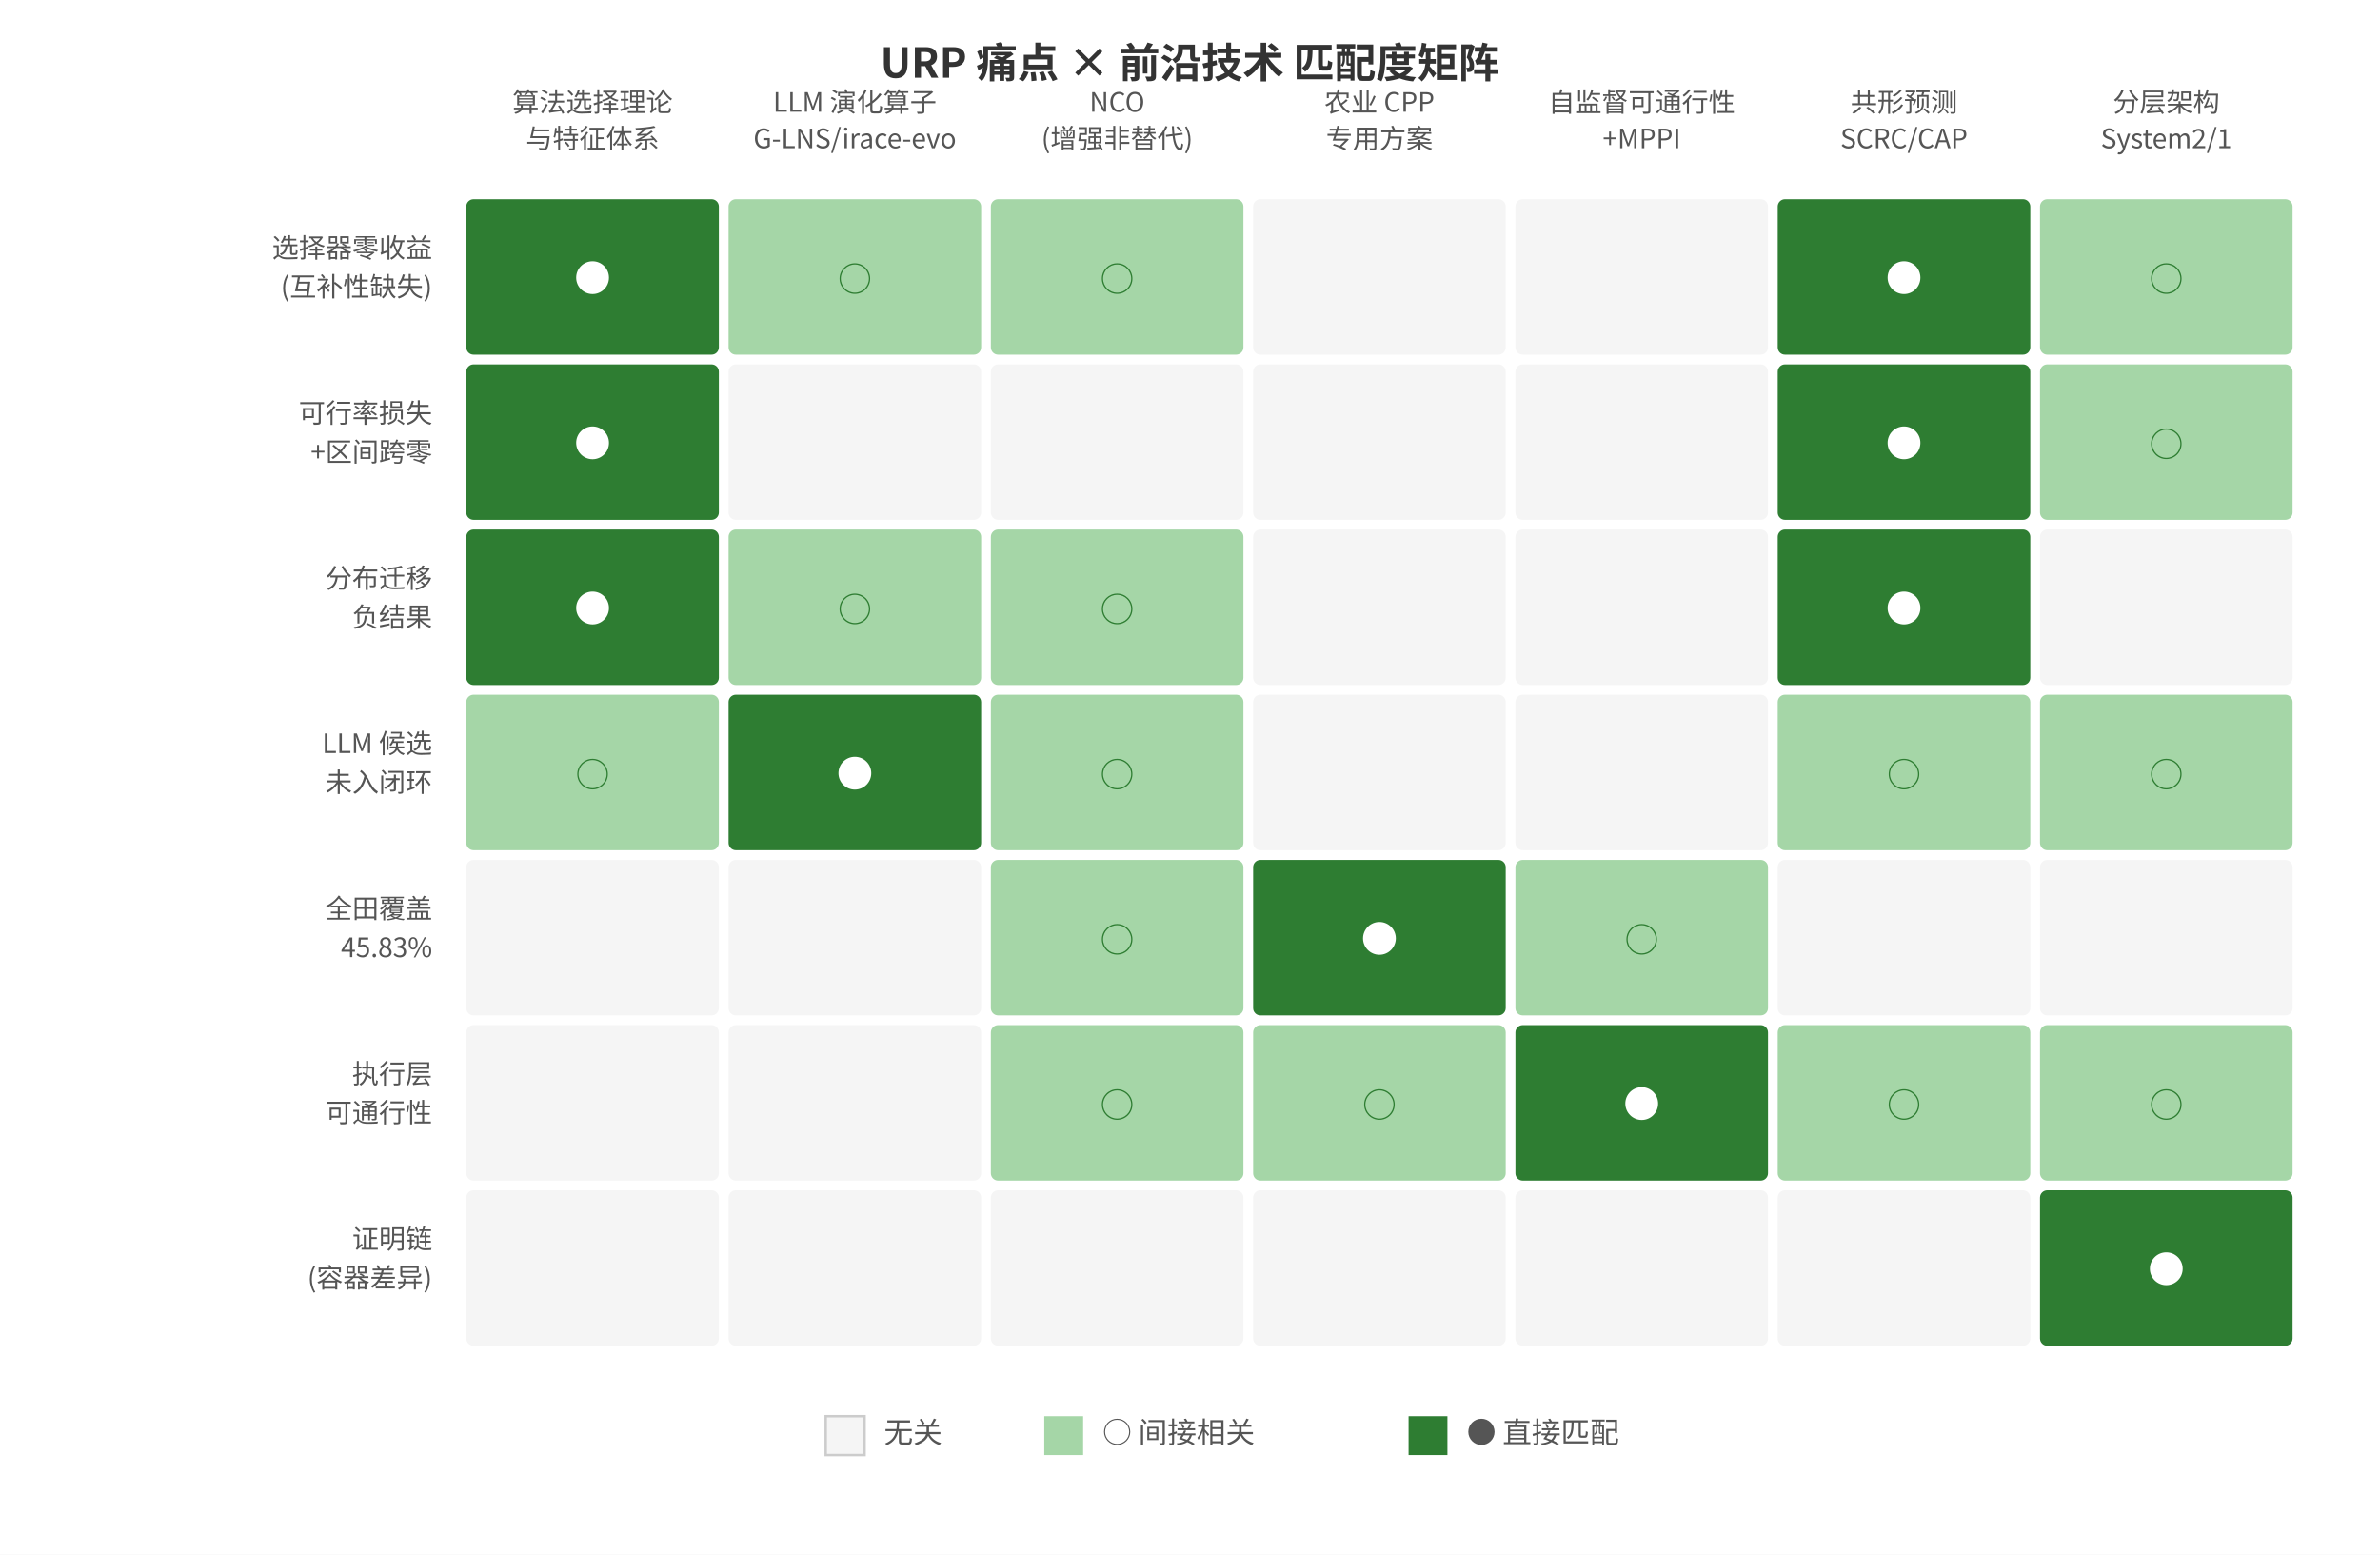
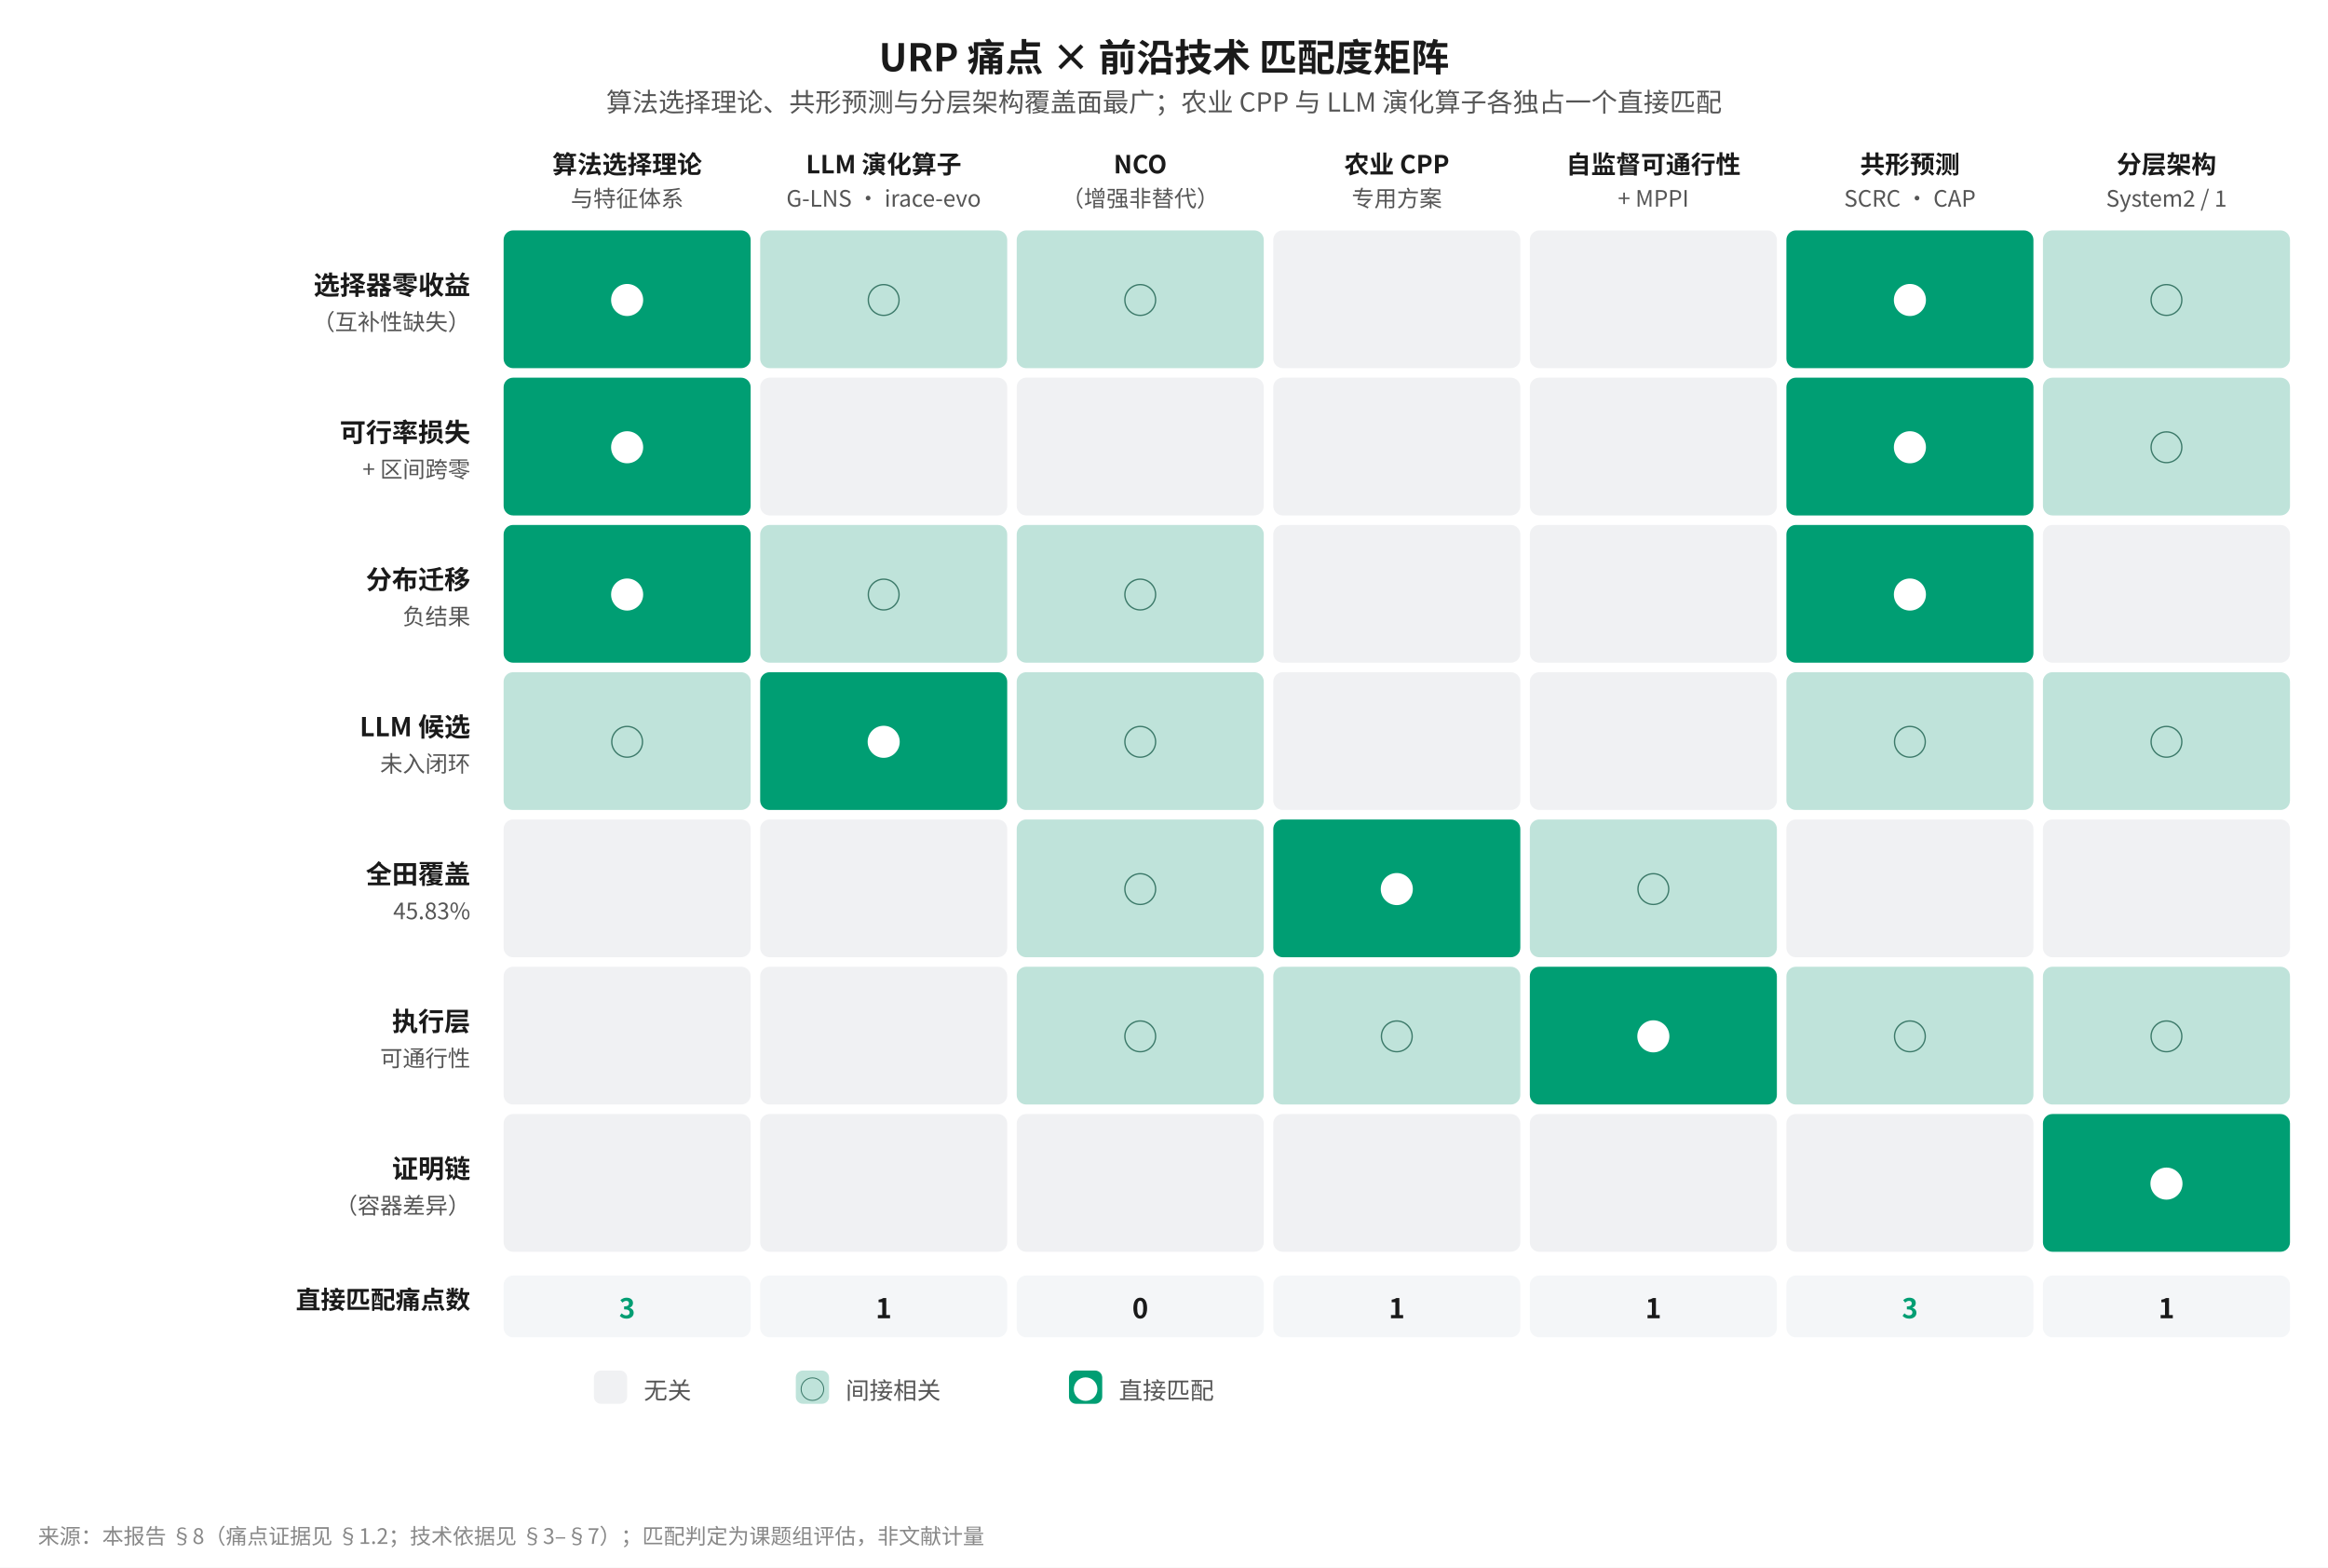
- <svg xmlns="http://www.w3.org/2000/svg" width="980" height="640" viewBox="0 0 980 640">
-   <rect width="980" height="640" fill="#fff" />
-   <text x="490.0" y="32" text-anchor="middle" font-size="17" font-weight="bold" fill="#333" font-family="Noto Sans CJK SC,sans-serif">URP 痛点 × 前沿技术 匹配度矩阵</text>
-   <text x="244.0" y="46.0" text-anchor="middle" font-size="11" fill="#555" font-family="Noto Sans CJK SC,sans-serif">算法选择理论</text>
-   <text x="244.0" y="61.0" text-anchor="middle" font-size="11" fill="#555" font-family="Noto Sans CJK SC,sans-serif">与特征体系</text>
-   <text x="352.0" y="46.0" text-anchor="middle" font-size="11" fill="#555" font-family="Noto Sans CJK SC,sans-serif">LLM 演化算子</text>
-   <text x="352.0" y="61.0" text-anchor="middle" font-size="11" fill="#555" font-family="Noto Sans CJK SC,sans-serif">G-LNS/irace-evo</text>
-   <text x="460.0" y="46.0" text-anchor="middle" font-size="11" fill="#555" font-family="Noto Sans CJK SC,sans-serif">NCO</text>
-   <text x="460.0" y="61.0" text-anchor="middle" font-size="11" fill="#555" font-family="Noto Sans CJK SC,sans-serif">(增强非替代)</text>
-   <text x="568.0" y="46.0" text-anchor="middle" font-size="11" fill="#555" font-family="Noto Sans CJK SC,sans-serif">农业 CPP</text>
-   <text x="568.0" y="61.0" text-anchor="middle" font-size="11" fill="#555" font-family="Noto Sans CJK SC,sans-serif">专用方案</text>
-   <text x="676.0" y="46.0" text-anchor="middle" font-size="11" fill="#555" font-family="Noto Sans CJK SC,sans-serif">自监督可通行性</text>
-   <text x="676.0" y="61.0" text-anchor="middle" font-size="11" fill="#555" font-family="Noto Sans CJK SC,sans-serif">+MPPI</text>
-   <text x="784.0" y="46.0" text-anchor="middle" font-size="11" fill="#555" font-family="Noto Sans CJK SC,sans-serif">共形预测</text>
-   <text x="784.0" y="61.0" text-anchor="middle" font-size="11" fill="#555" font-family="Noto Sans CJK SC,sans-serif">SCRC/CAP</text>
-   <text x="892.0" y="46.0" text-anchor="middle" font-size="11" fill="#555" font-family="Noto Sans CJK SC,sans-serif">分层架构</text>
-   <text x="892.0" y="61.0" text-anchor="middle" font-size="11" fill="#555" font-family="Noto Sans CJK SC,sans-serif">System2/1</text>
-   <text x="178.0" y="106.0" text-anchor="end" font-size="11" fill="#555" font-family="Noto Sans CJK SC,sans-serif">选择器零收益</text>
-   <text x="178.0" y="122.0" text-anchor="end" font-size="11" fill="#555" font-family="Noto Sans CJK SC,sans-serif">(互补性缺失)</text>
-   <rect x="192" y="82" width="104" height="64" fill="#2E7D32" rx="3" />
-   <text x="244.0" y="120.0" text-anchor="middle" font-size="15" fill="#fff" font-family="Noto Sans CJK SC,sans-serif" font-weight="bold">●</text>
-   <rect x="300" y="82" width="104" height="64" fill="#A5D6A7" rx="3" />
-   <text x="352.0" y="120.0" text-anchor="middle" font-size="14" fill="#2E7D32" font-family="Noto Sans CJK SC,sans-serif">○</text>
-   <rect x="408" y="82" width="104" height="64" fill="#A5D6A7" rx="3" />
-   <text x="460.0" y="120.0" text-anchor="middle" font-size="14" fill="#2E7D32" font-family="Noto Sans CJK SC,sans-serif">○</text>
-   <rect x="516" y="82" width="104" height="64" fill="#F5F5F5" rx="3" />
-   <rect x="624" y="82" width="104" height="64" fill="#F5F5F5" rx="3" />
-   <rect x="732" y="82" width="104" height="64" fill="#2E7D32" rx="3" />
-   <text x="784.0" y="120.0" text-anchor="middle" font-size="15" fill="#fff" font-family="Noto Sans CJK SC,sans-serif" font-weight="bold">●</text>
-   <rect x="840" y="82" width="104" height="64" fill="#A5D6A7" rx="3" />
-   <text x="892.0" y="120.0" text-anchor="middle" font-size="14" fill="#2E7D32" font-family="Noto Sans CJK SC,sans-serif">○</text>
-   <text x="178.0" y="174.0" text-anchor="end" font-size="11" fill="#555" font-family="Noto Sans CJK SC,sans-serif">可行率损失</text>
-   <text x="178.0" y="190.0" text-anchor="end" font-size="11" fill="#555" font-family="Noto Sans CJK SC,sans-serif">+区间跨零</text>
-   <rect x="192" y="150" width="104" height="64" fill="#2E7D32" rx="3" />
-   <text x="244.0" y="188.0" text-anchor="middle" font-size="15" fill="#fff" font-family="Noto Sans CJK SC,sans-serif" font-weight="bold">●</text>
-   <rect x="300" y="150" width="104" height="64" fill="#F5F5F5" rx="3" />
-   <rect x="408" y="150" width="104" height="64" fill="#F5F5F5" rx="3" />
-   <rect x="516" y="150" width="104" height="64" fill="#F5F5F5" rx="3" />
-   <rect x="624" y="150" width="104" height="64" fill="#F5F5F5" rx="3" />
-   <rect x="732" y="150" width="104" height="64" fill="#2E7D32" rx="3" />
-   <text x="784.0" y="188.0" text-anchor="middle" font-size="15" fill="#fff" font-family="Noto Sans CJK SC,sans-serif" font-weight="bold">●</text>
-   <rect x="840" y="150" width="104" height="64" fill="#A5D6A7" rx="3" />
-   <text x="892.0" y="188.0" text-anchor="middle" font-size="14" fill="#2E7D32" font-family="Noto Sans CJK SC,sans-serif">○</text>
-   <text x="178.0" y="242.0" text-anchor="end" font-size="11" fill="#555" font-family="Noto Sans CJK SC,sans-serif">分布迁移</text>
-   <text x="178.0" y="258.0" text-anchor="end" font-size="11" fill="#555" font-family="Noto Sans CJK SC,sans-serif">负结果</text>
-   <rect x="192" y="218" width="104" height="64" fill="#2E7D32" rx="3" />
-   <text x="244.0" y="256.0" text-anchor="middle" font-size="15" fill="#fff" font-family="Noto Sans CJK SC,sans-serif" font-weight="bold">●</text>
-   <rect x="300" y="218" width="104" height="64" fill="#A5D6A7" rx="3" />
-   <text x="352.0" y="256.0" text-anchor="middle" font-size="14" fill="#2E7D32" font-family="Noto Sans CJK SC,sans-serif">○</text>
-   <rect x="408" y="218" width="104" height="64" fill="#A5D6A7" rx="3" />
-   <text x="460.0" y="256.0" text-anchor="middle" font-size="14" fill="#2E7D32" font-family="Noto Sans CJK SC,sans-serif">○</text>
-   <rect x="516" y="218" width="104" height="64" fill="#F5F5F5" rx="3" />
-   <rect x="624" y="218" width="104" height="64" fill="#F5F5F5" rx="3" />
-   <rect x="732" y="218" width="104" height="64" fill="#2E7D32" rx="3" />
-   <text x="784.0" y="256.0" text-anchor="middle" font-size="15" fill="#fff" font-family="Noto Sans CJK SC,sans-serif" font-weight="bold">●</text>
-   <rect x="840" y="218" width="104" height="64" fill="#F5F5F5" rx="3" />
-   <text x="178.0" y="310.0" text-anchor="end" font-size="11" fill="#555" font-family="Noto Sans CJK SC,sans-serif">LLM 候选</text>
-   <text x="178.0" y="326.0" text-anchor="end" font-size="11" fill="#555" font-family="Noto Sans CJK SC,sans-serif">未入闭环</text>
-   <rect x="192" y="286" width="104" height="64" fill="#A5D6A7" rx="3" />
-   <text x="244.0" y="324.0" text-anchor="middle" font-size="14" fill="#2E7D32" font-family="Noto Sans CJK SC,sans-serif">○</text>
-   <rect x="300" y="286" width="104" height="64" fill="#2E7D32" rx="3" />
-   <text x="352.0" y="324.0" text-anchor="middle" font-size="15" fill="#fff" font-family="Noto Sans CJK SC,sans-serif" font-weight="bold">●</text>
-   <rect x="408" y="286" width="104" height="64" fill="#A5D6A7" rx="3" />
-   <text x="460.0" y="324.0" text-anchor="middle" font-size="14" fill="#2E7D32" font-family="Noto Sans CJK SC,sans-serif">○</text>
-   <rect x="516" y="286" width="104" height="64" fill="#F5F5F5" rx="3" />
-   <rect x="624" y="286" width="104" height="64" fill="#F5F5F5" rx="3" />
-   <rect x="732" y="286" width="104" height="64" fill="#A5D6A7" rx="3" />
-   <text x="784.0" y="324.0" text-anchor="middle" font-size="14" fill="#2E7D32" font-family="Noto Sans CJK SC,sans-serif">○</text>
-   <rect x="840" y="286" width="104" height="64" fill="#A5D6A7" rx="3" />
-   <text x="892.0" y="324.0" text-anchor="middle" font-size="14" fill="#2E7D32" font-family="Noto Sans CJK SC,sans-serif">○</text>
-   <text x="178.0" y="378.0" text-anchor="end" font-size="11" fill="#555" font-family="Noto Sans CJK SC,sans-serif">全田覆盖</text>
-   <text x="178.0" y="394.0" text-anchor="end" font-size="11" fill="#555" font-family="Noto Sans CJK SC,sans-serif">45.83%</text>
-   <rect x="192" y="354" width="104" height="64" fill="#F5F5F5" rx="3" />
-   <rect x="300" y="354" width="104" height="64" fill="#F5F5F5" rx="3" />
-   <rect x="408" y="354" width="104" height="64" fill="#A5D6A7" rx="3" />
-   <text x="460.0" y="392.0" text-anchor="middle" font-size="14" fill="#2E7D32" font-family="Noto Sans CJK SC,sans-serif">○</text>
-   <rect x="516" y="354" width="104" height="64" fill="#2E7D32" rx="3" />
-   <text x="568.0" y="392.0" text-anchor="middle" font-size="15" fill="#fff" font-family="Noto Sans CJK SC,sans-serif" font-weight="bold">●</text>
-   <rect x="624" y="354" width="104" height="64" fill="#A5D6A7" rx="3" />
-   <text x="676.0" y="392.0" text-anchor="middle" font-size="14" fill="#2E7D32" font-family="Noto Sans CJK SC,sans-serif">○</text>
-   <rect x="732" y="354" width="104" height="64" fill="#F5F5F5" rx="3" />
-   <rect x="840" y="354" width="104" height="64" fill="#F5F5F5" rx="3" />
-   <text x="178.0" y="446.0" text-anchor="end" font-size="11" fill="#555" font-family="Noto Sans CJK SC,sans-serif">执行层</text>
-   <text x="178.0" y="462.0" text-anchor="end" font-size="11" fill="#555" font-family="Noto Sans CJK SC,sans-serif">可通行性</text>
-   <rect x="192" y="422" width="104" height="64" fill="#F5F5F5" rx="3" />
-   <rect x="300" y="422" width="104" height="64" fill="#F5F5F5" rx="3" />
-   <rect x="408" y="422" width="104" height="64" fill="#A5D6A7" rx="3" />
-   <text x="460.0" y="460.0" text-anchor="middle" font-size="14" fill="#2E7D32" font-family="Noto Sans CJK SC,sans-serif">○</text>
-   <rect x="516" y="422" width="104" height="64" fill="#A5D6A7" rx="3" />
-   <text x="568.0" y="460.0" text-anchor="middle" font-size="14" fill="#2E7D32" font-family="Noto Sans CJK SC,sans-serif">○</text>
-   <rect x="624" y="422" width="104" height="64" fill="#2E7D32" rx="3" />
-   <text x="676.0" y="460.0" text-anchor="middle" font-size="15" fill="#fff" font-family="Noto Sans CJK SC,sans-serif" font-weight="bold">●</text>
-   <rect x="732" y="422" width="104" height="64" fill="#A5D6A7" rx="3" />
-   <text x="784.0" y="460.0" text-anchor="middle" font-size="14" fill="#2E7D32" font-family="Noto Sans CJK SC,sans-serif">○</text>
-   <rect x="840" y="422" width="104" height="64" fill="#A5D6A7" rx="3" />
-   <text x="892.0" y="460.0" text-anchor="middle" font-size="14" fill="#2E7D32" font-family="Noto Sans CJK SC,sans-serif">○</text>
-   <text x="178.0" y="514.0" text-anchor="end" font-size="11" fill="#555" font-family="Noto Sans CJK SC,sans-serif">证明链</text>
-   <text x="178.0" y="530.0" text-anchor="end" font-size="11" fill="#555" font-family="Noto Sans CJK SC,sans-serif">(容器差异)</text>
-   <rect x="192" y="490" width="104" height="64" fill="#F5F5F5" rx="3" />
-   <rect x="300" y="490" width="104" height="64" fill="#F5F5F5" rx="3" />
-   <rect x="408" y="490" width="104" height="64" fill="#F5F5F5" rx="3" />
-   <rect x="516" y="490" width="104" height="64" fill="#F5F5F5" rx="3" />
-   <rect x="624" y="490" width="104" height="64" fill="#F5F5F5" rx="3" />
-   <rect x="732" y="490" width="104" height="64" fill="#F5F5F5" rx="3" />
-   <rect x="840" y="490" width="104" height="64" fill="#2E7D32" rx="3" />
-   <text x="892.0" y="528.0" text-anchor="middle" font-size="15" fill="#fff" font-family="Noto Sans CJK SC,sans-serif" font-weight="bold">●</text>
-   <rect x="340.0" y="583" width="16" height="16" fill="#F5F5F5" stroke="#ccc" />
-   <text x="364.0" y="594.0" text-anchor="start" font-size="12" fill="#555" font-family="Noto Sans CJK SC,sans-serif">无关</text>
-   <rect x="430.0" y="583" width="16" height="16" fill="#A5D6A7" />
-   <text x="454.0" y="594.0" text-anchor="start" font-size="12" fill="#555" font-family="Noto Sans CJK SC,sans-serif">○ 间接相关</text>
-   <rect x="580.0" y="583" width="16" height="16" fill="#2E7D32" />
-   <text x="604.0" y="594.0" text-anchor="start" font-size="12" fill="#555" font-family="Noto Sans CJK SC,sans-serif">● 直接匹配</text>
+ <svg xmlns="http://www.w3.org/2000/svg" width="980" height="660" viewBox="0 0 980 660">
+   <rect width="980" height="660" fill="#fff" />
+   <text x="490" y="30" text-anchor="middle" font-size="16" fill="#1a1a1a" font-weight="700" font-family="Noto Sans CJK SC,Noto Sans,Helvetica,Arial,sans-serif">URP 痛点 × 前沿技术 匹配度矩阵</text>
+   <text x="490" y="47" text-anchor="middle" font-size="11" fill="#555555" font-family="Noto Sans CJK SC,Noto Sans,Helvetica,Arial,sans-serif">算法选择理论、共形预测与分层架构覆盖面最广；农业 CPP 与 LLM 演化算子各独占一个直接匹配</text>
+   <text x="264" y="73" text-anchor="middle" font-size="10.5" fill="#1a1a1a" font-weight="700" font-family="Noto Sans CJK SC,Noto Sans,Helvetica,Arial,sans-serif">算法选择理论</text>
+   <text x="264" y="87" text-anchor="middle" font-size="9.5" fill="#555555" font-family="Noto Sans CJK SC,Noto Sans,Helvetica,Arial,sans-serif">与特征体系</text>
+   <text x="372" y="73" text-anchor="middle" font-size="10.5" fill="#1a1a1a" font-weight="700" font-family="Noto Sans CJK SC,Noto Sans,Helvetica,Arial,sans-serif">LLM 演化算子</text>
+   <text x="372" y="87" text-anchor="middle" font-size="9.5" fill="#555555" font-family="Noto Sans CJK SC,Noto Sans,Helvetica,Arial,sans-serif">G-LNS · irace-evo</text>
+   <text x="480" y="73" text-anchor="middle" font-size="10.5" fill="#1a1a1a" font-weight="700" font-family="Noto Sans CJK SC,Noto Sans,Helvetica,Arial,sans-serif">NCO</text>
+   <text x="480" y="87" text-anchor="middle" font-size="9.5" fill="#555555" font-family="Noto Sans CJK SC,Noto Sans,Helvetica,Arial,sans-serif">（增强非替代）</text>
+   <text x="588" y="73" text-anchor="middle" font-size="10.5" fill="#1a1a1a" font-weight="700" font-family="Noto Sans CJK SC,Noto Sans,Helvetica,Arial,sans-serif">农业 CPP</text>
+   <text x="588" y="87" text-anchor="middle" font-size="9.5" fill="#555555" font-family="Noto Sans CJK SC,Noto Sans,Helvetica,Arial,sans-serif">专用方案</text>
+   <text x="696" y="73" text-anchor="middle" font-size="10.5" fill="#1a1a1a" font-weight="700" font-family="Noto Sans CJK SC,Noto Sans,Helvetica,Arial,sans-serif">自监督可通行性</text>
+   <text x="696" y="87" text-anchor="middle" font-size="9.5" fill="#555555" font-family="Noto Sans CJK SC,Noto Sans,Helvetica,Arial,sans-serif">+ MPPI</text>
+   <text x="804" y="73" text-anchor="middle" font-size="10.5" fill="#1a1a1a" font-weight="700" font-family="Noto Sans CJK SC,Noto Sans,Helvetica,Arial,sans-serif">共形预测</text>
+   <text x="804" y="87" text-anchor="middle" font-size="9.5" fill="#555555" font-family="Noto Sans CJK SC,Noto Sans,Helvetica,Arial,sans-serif">SCRC · CAP</text>
+   <text x="912" y="73" text-anchor="middle" font-size="10.5" fill="#1a1a1a" font-weight="700" font-family="Noto Sans CJK SC,Noto Sans,Helvetica,Arial,sans-serif">分层架构</text>
+   <text x="912" y="87" text-anchor="middle" font-size="9.5" fill="#555555" font-family="Noto Sans CJK SC,Noto Sans,Helvetica,Arial,sans-serif">System2 / 1</text>
+   <text x="198" y="124" text-anchor="end" font-size="11" fill="#1a1a1a" font-weight="700" font-family="Noto Sans CJK SC,Noto Sans,Helvetica,Arial,sans-serif">选择器零收益</text>
+   <text x="198" y="139" text-anchor="end" font-size="9.5" fill="#555555" font-family="Noto Sans CJK SC,Noto Sans,Helvetica,Arial,sans-serif">（互补性缺失）</text>
+   <rect x="212" y="97" width="104" height="58" fill="#009E73" rx="4" />
+   <text x="264" y="132" text-anchor="middle" font-size="15" fill="#fff" font-weight="700" font-family="Noto Sans CJK SC,Noto Sans,Helvetica,Arial,sans-serif">●</text>
+   <rect x="320" y="97" width="104" height="58" fill="#BFE3DA" rx="4" />
+   <text x="372" y="132" text-anchor="middle" font-size="15" fill="#3d7a6a" font-family="Noto Sans CJK SC,Noto Sans,Helvetica,Arial,sans-serif">○</text>
+   <rect x="428" y="97" width="104" height="58" fill="#BFE3DA" rx="4" />
+   <text x="480" y="132" text-anchor="middle" font-size="15" fill="#3d7a6a" font-family="Noto Sans CJK SC,Noto Sans,Helvetica,Arial,sans-serif">○</text>
+   <rect x="536" y="97" width="104" height="58" fill="#F0F1F3" rx="4" />
+   <rect x="644" y="97" width="104" height="58" fill="#F0F1F3" rx="4" />
+   <rect x="752" y="97" width="104" height="58" fill="#009E73" rx="4" />
+   <text x="804" y="132" text-anchor="middle" font-size="15" fill="#fff" font-weight="700" font-family="Noto Sans CJK SC,Noto Sans,Helvetica,Arial,sans-serif">●</text>
+   <rect x="860" y="97" width="104" height="58" fill="#BFE3DA" rx="4" />
+   <text x="912" y="132" text-anchor="middle" font-size="15" fill="#3d7a6a" font-family="Noto Sans CJK SC,Noto Sans,Helvetica,Arial,sans-serif">○</text>
+   <text x="198" y="186" text-anchor="end" font-size="11" fill="#1a1a1a" font-weight="700" font-family="Noto Sans CJK SC,Noto Sans,Helvetica,Arial,sans-serif">可行率损失</text>
+   <text x="198" y="201" text-anchor="end" font-size="9.5" fill="#555555" font-family="Noto Sans CJK SC,Noto Sans,Helvetica,Arial,sans-serif">+ 区间跨零</text>
+   <rect x="212" y="159" width="104" height="58" fill="#009E73" rx="4" />
+   <text x="264" y="194" text-anchor="middle" font-size="15" fill="#fff" font-weight="700" font-family="Noto Sans CJK SC,Noto Sans,Helvetica,Arial,sans-serif">●</text>
+   <rect x="320" y="159" width="104" height="58" fill="#F0F1F3" rx="4" />
+   <rect x="428" y="159" width="104" height="58" fill="#F0F1F3" rx="4" />
+   <rect x="536" y="159" width="104" height="58" fill="#F0F1F3" rx="4" />
+   <rect x="644" y="159" width="104" height="58" fill="#F0F1F3" rx="4" />
+   <rect x="752" y="159" width="104" height="58" fill="#009E73" rx="4" />
+   <text x="804" y="194" text-anchor="middle" font-size="15" fill="#fff" font-weight="700" font-family="Noto Sans CJK SC,Noto Sans,Helvetica,Arial,sans-serif">●</text>
+   <rect x="860" y="159" width="104" height="58" fill="#BFE3DA" rx="4" />
+   <text x="912" y="194" text-anchor="middle" font-size="15" fill="#3d7a6a" font-family="Noto Sans CJK SC,Noto Sans,Helvetica,Arial,sans-serif">○</text>
+   <text x="198" y="248" text-anchor="end" font-size="11" fill="#1a1a1a" font-weight="700" font-family="Noto Sans CJK SC,Noto Sans,Helvetica,Arial,sans-serif">分布迁移</text>
+   <text x="198" y="263" text-anchor="end" font-size="9.5" fill="#555555" font-family="Noto Sans CJK SC,Noto Sans,Helvetica,Arial,sans-serif">负结果</text>
+   <rect x="212" y="221" width="104" height="58" fill="#009E73" rx="4" />
+   <text x="264" y="256" text-anchor="middle" font-size="15" fill="#fff" font-weight="700" font-family="Noto Sans CJK SC,Noto Sans,Helvetica,Arial,sans-serif">●</text>
+   <rect x="320" y="221" width="104" height="58" fill="#BFE3DA" rx="4" />
+   <text x="372" y="256" text-anchor="middle" font-size="15" fill="#3d7a6a" font-family="Noto Sans CJK SC,Noto Sans,Helvetica,Arial,sans-serif">○</text>
+   <rect x="428" y="221" width="104" height="58" fill="#BFE3DA" rx="4" />
+   <text x="480" y="256" text-anchor="middle" font-size="15" fill="#3d7a6a" font-family="Noto Sans CJK SC,Noto Sans,Helvetica,Arial,sans-serif">○</text>
+   <rect x="536" y="221" width="104" height="58" fill="#F0F1F3" rx="4" />
+   <rect x="644" y="221" width="104" height="58" fill="#F0F1F3" rx="4" />
+   <rect x="752" y="221" width="104" height="58" fill="#009E73" rx="4" />
+   <text x="804" y="256" text-anchor="middle" font-size="15" fill="#fff" font-weight="700" font-family="Noto Sans CJK SC,Noto Sans,Helvetica,Arial,sans-serif">●</text>
+   <rect x="860" y="221" width="104" height="58" fill="#F0F1F3" rx="4" />
+   <text x="198" y="310" text-anchor="end" font-size="11" fill="#1a1a1a" font-weight="700" font-family="Noto Sans CJK SC,Noto Sans,Helvetica,Arial,sans-serif">LLM 候选</text>
+   <text x="198" y="325" text-anchor="end" font-size="9.5" fill="#555555" font-family="Noto Sans CJK SC,Noto Sans,Helvetica,Arial,sans-serif">未入闭环</text>
+   <rect x="212" y="283" width="104" height="58" fill="#BFE3DA" rx="4" />
+   <text x="264" y="318" text-anchor="middle" font-size="15" fill="#3d7a6a" font-family="Noto Sans CJK SC,Noto Sans,Helvetica,Arial,sans-serif">○</text>
+   <rect x="320" y="283" width="104" height="58" fill="#009E73" rx="4" />
+   <text x="372" y="318" text-anchor="middle" font-size="15" fill="#fff" font-weight="700" font-family="Noto Sans CJK SC,Noto Sans,Helvetica,Arial,sans-serif">●</text>
+   <rect x="428" y="283" width="104" height="58" fill="#BFE3DA" rx="4" />
+   <text x="480" y="318" text-anchor="middle" font-size="15" fill="#3d7a6a" font-family="Noto Sans CJK SC,Noto Sans,Helvetica,Arial,sans-serif">○</text>
+   <rect x="536" y="283" width="104" height="58" fill="#F0F1F3" rx="4" />
+   <rect x="644" y="283" width="104" height="58" fill="#F0F1F3" rx="4" />
+   <rect x="752" y="283" width="104" height="58" fill="#BFE3DA" rx="4" />
+   <text x="804" y="318" text-anchor="middle" font-size="15" fill="#3d7a6a" font-family="Noto Sans CJK SC,Noto Sans,Helvetica,Arial,sans-serif">○</text>
+   <rect x="860" y="283" width="104" height="58" fill="#BFE3DA" rx="4" />
+   <text x="912" y="318" text-anchor="middle" font-size="15" fill="#3d7a6a" font-family="Noto Sans CJK SC,Noto Sans,Helvetica,Arial,sans-serif">○</text>
+   <text x="198" y="372" text-anchor="end" font-size="11" fill="#1a1a1a" font-weight="700" font-family="Noto Sans CJK SC,Noto Sans,Helvetica,Arial,sans-serif">全田覆盖</text>
+   <text x="198" y="387" text-anchor="end" font-size="9.5" fill="#555555" font-family="Noto Sans CJK SC,Noto Sans,Helvetica,Arial,sans-serif">45.83%</text>
+   <rect x="212" y="345" width="104" height="58" fill="#F0F1F3" rx="4" />
+   <rect x="320" y="345" width="104" height="58" fill="#F0F1F3" rx="4" />
+   <rect x="428" y="345" width="104" height="58" fill="#BFE3DA" rx="4" />
+   <text x="480" y="380" text-anchor="middle" font-size="15" fill="#3d7a6a" font-family="Noto Sans CJK SC,Noto Sans,Helvetica,Arial,sans-serif">○</text>
+   <rect x="536" y="345" width="104" height="58" fill="#009E73" rx="4" />
+   <text x="588" y="380" text-anchor="middle" font-size="15" fill="#fff" font-weight="700" font-family="Noto Sans CJK SC,Noto Sans,Helvetica,Arial,sans-serif">●</text>
+   <rect x="644" y="345" width="104" height="58" fill="#BFE3DA" rx="4" />
+   <text x="696" y="380" text-anchor="middle" font-size="15" fill="#3d7a6a" font-family="Noto Sans CJK SC,Noto Sans,Helvetica,Arial,sans-serif">○</text>
+   <rect x="752" y="345" width="104" height="58" fill="#F0F1F3" rx="4" />
+   <rect x="860" y="345" width="104" height="58" fill="#F0F1F3" rx="4" />
+   <text x="198" y="434" text-anchor="end" font-size="11" fill="#1a1a1a" font-weight="700" font-family="Noto Sans CJK SC,Noto Sans,Helvetica,Arial,sans-serif">执行层</text>
+   <text x="198" y="449" text-anchor="end" font-size="9.5" fill="#555555" font-family="Noto Sans CJK SC,Noto Sans,Helvetica,Arial,sans-serif">可通行性</text>
+   <rect x="212" y="407" width="104" height="58" fill="#F0F1F3" rx="4" />
+   <rect x="320" y="407" width="104" height="58" fill="#F0F1F3" rx="4" />
+   <rect x="428" y="407" width="104" height="58" fill="#BFE3DA" rx="4" />
+   <text x="480" y="442" text-anchor="middle" font-size="15" fill="#3d7a6a" font-family="Noto Sans CJK SC,Noto Sans,Helvetica,Arial,sans-serif">○</text>
+   <rect x="536" y="407" width="104" height="58" fill="#BFE3DA" rx="4" />
+   <text x="588" y="442" text-anchor="middle" font-size="15" fill="#3d7a6a" font-family="Noto Sans CJK SC,Noto Sans,Helvetica,Arial,sans-serif">○</text>
+   <rect x="644" y="407" width="104" height="58" fill="#009E73" rx="4" />
+   <text x="696" y="442" text-anchor="middle" font-size="15" fill="#fff" font-weight="700" font-family="Noto Sans CJK SC,Noto Sans,Helvetica,Arial,sans-serif">●</text>
+   <rect x="752" y="407" width="104" height="58" fill="#BFE3DA" rx="4" />
+   <text x="804" y="442" text-anchor="middle" font-size="15" fill="#3d7a6a" font-family="Noto Sans CJK SC,Noto Sans,Helvetica,Arial,sans-serif">○</text>
+   <rect x="860" y="407" width="104" height="58" fill="#BFE3DA" rx="4" />
+   <text x="912" y="442" text-anchor="middle" font-size="15" fill="#3d7a6a" font-family="Noto Sans CJK SC,Noto Sans,Helvetica,Arial,sans-serif">○</text>
+   <text x="198" y="496" text-anchor="end" font-size="11" fill="#1a1a1a" font-weight="700" font-family="Noto Sans CJK SC,Noto Sans,Helvetica,Arial,sans-serif">证明链</text>
+   <text x="198" y="511" text-anchor="end" font-size="9.5" fill="#555555" font-family="Noto Sans CJK SC,Noto Sans,Helvetica,Arial,sans-serif">（容器差异）</text>
+   <rect x="212" y="469" width="104" height="58" fill="#F0F1F3" rx="4" />
+   <rect x="320" y="469" width="104" height="58" fill="#F0F1F3" rx="4" />
+   <rect x="428" y="469" width="104" height="58" fill="#F0F1F3" rx="4" />
+   <rect x="536" y="469" width="104" height="58" fill="#F0F1F3" rx="4" />
+   <rect x="644" y="469" width="104" height="58" fill="#F0F1F3" rx="4" />
+   <rect x="752" y="469" width="104" height="58" fill="#F0F1F3" rx="4" />
+   <rect x="860" y="469" width="104" height="58" fill="#009E73" rx="4" />
+   <text x="912" y="504" text-anchor="middle" font-size="15" fill="#fff" font-weight="700" font-family="Noto Sans CJK SC,Noto Sans,Helvetica,Arial,sans-serif">●</text>
+   <text x="198" y="551" text-anchor="end" font-size="10.5" fill="#1a1a1a" font-weight="700" font-family="Noto Sans CJK SC,Noto Sans,Helvetica,Arial,sans-serif">直接匹配痛点数</text>
+   <rect x="212" y="537" width="104" height="26" fill="#F4F6F8" rx="4" />
+   <text x="264" y="555" text-anchor="middle" font-size="11.5" fill="#009E73" font-weight="700" font-family="Noto Sans CJK SC,Noto Sans,Helvetica,Arial,sans-serif">3</text>
+   <rect x="320" y="537" width="104" height="26" fill="#F4F6F8" rx="4" />
+   <text x="372" y="555" text-anchor="middle" font-size="11.5" fill="#1a1a1a" font-weight="700" font-family="Noto Sans CJK SC,Noto Sans,Helvetica,Arial,sans-serif">1</text>
+   <rect x="428" y="537" width="104" height="26" fill="#F4F6F8" rx="4" />
+   <text x="480" y="555" text-anchor="middle" font-size="11.5" fill="#1a1a1a" font-weight="700" font-family="Noto Sans CJK SC,Noto Sans,Helvetica,Arial,sans-serif">0</text>
+   <rect x="536" y="537" width="104" height="26" fill="#F4F6F8" rx="4" />
+   <text x="588" y="555" text-anchor="middle" font-size="11.5" fill="#1a1a1a" font-weight="700" font-family="Noto Sans CJK SC,Noto Sans,Helvetica,Arial,sans-serif">1</text>
+   <rect x="644" y="537" width="104" height="26" fill="#F4F6F8" rx="4" />
+   <text x="696" y="555" text-anchor="middle" font-size="11.5" fill="#1a1a1a" font-weight="700" font-family="Noto Sans CJK SC,Noto Sans,Helvetica,Arial,sans-serif">1</text>
+   <rect x="752" y="537" width="104" height="26" fill="#F4F6F8" rx="4" />
+   <text x="804" y="555" text-anchor="middle" font-size="11.5" fill="#009E73" font-weight="700" font-family="Noto Sans CJK SC,Noto Sans,Helvetica,Arial,sans-serif">3</text>
+   <rect x="860" y="537" width="104" height="26" fill="#F4F6F8" rx="4" />
+   <text x="912" y="555" text-anchor="middle" font-size="11.5" fill="#1a1a1a" font-weight="700" font-family="Noto Sans CJK SC,Noto Sans,Helvetica,Arial,sans-serif">1</text>
+   <rect x="250" y="577" width="14" height="14" fill="#F0F1F3" rx="3" />
+   <text x="271" y="589" text-anchor="start" font-size="10" fill="#555555" font-family="Noto Sans CJK SC,Noto Sans,Helvetica,Arial,sans-serif">无关</text>
+   <rect x="335" y="577" width="14" height="14" fill="#BFE3DA" rx="3" />
+   <text x="342" y="589" text-anchor="middle" font-size="11" fill="#3d7a6a" font-family="Noto Sans CJK SC,Noto Sans,Helvetica,Arial,sans-serif">○</text>
+   <text x="356" y="589" text-anchor="start" font-size="10" fill="#555555" font-family="Noto Sans CJK SC,Noto Sans,Helvetica,Arial,sans-serif">间接相关</text>
+   <rect x="450" y="577" width="14" height="14" fill="#009E73" rx="3" />
+   <text x="457" y="589" text-anchor="middle" font-size="11" fill="#fff" font-family="Noto Sans CJK SC,Noto Sans,Helvetica,Arial,sans-serif">●</text>
+   <text x="471" y="589" text-anchor="start" font-size="10" fill="#555555" font-family="Noto Sans CJK SC,Noto Sans,Helvetica,Arial,sans-serif">直接匹配</text>
+   <text x="16" y="650" text-anchor="start" font-size="9" fill="#888888" font-family="Noto Sans CJK SC,Noto Sans,Helvetica,Arial,sans-serif">来源：本报告 §8（痛点证据见 §1.2；技术依据见 §3–§7）；匹配判定为课题组评估，非文献计量</text>
</svg>
